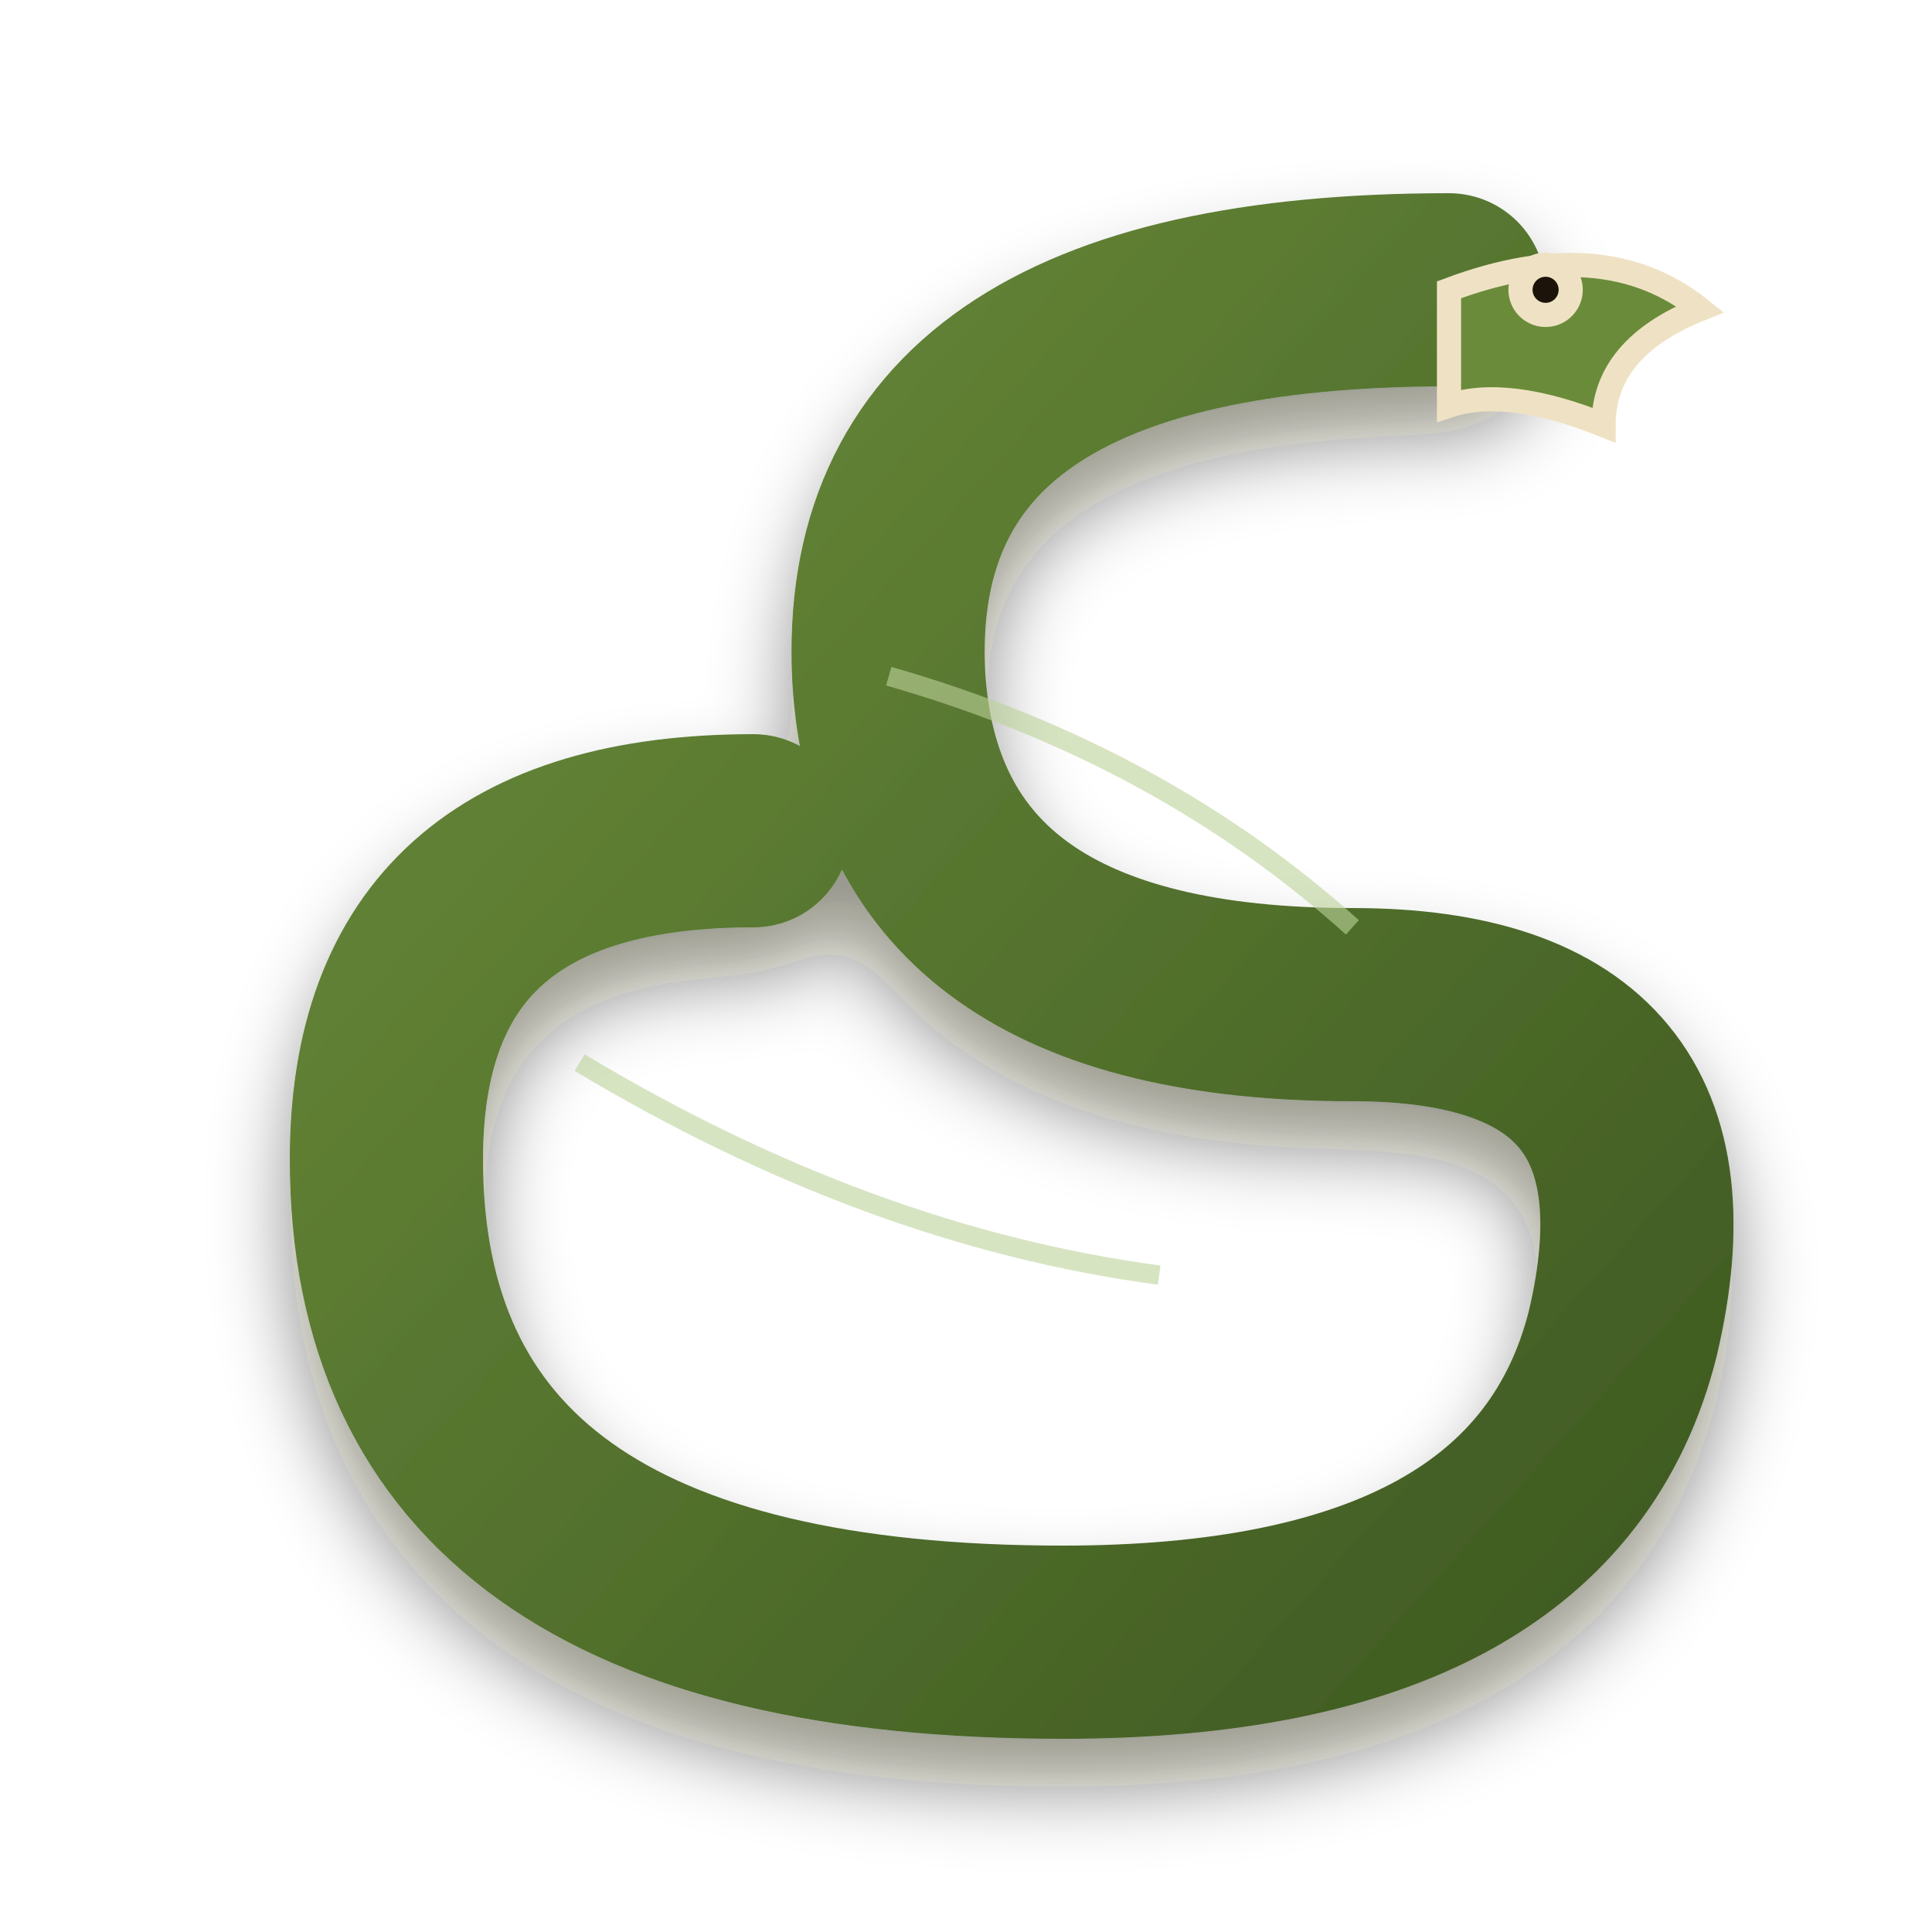
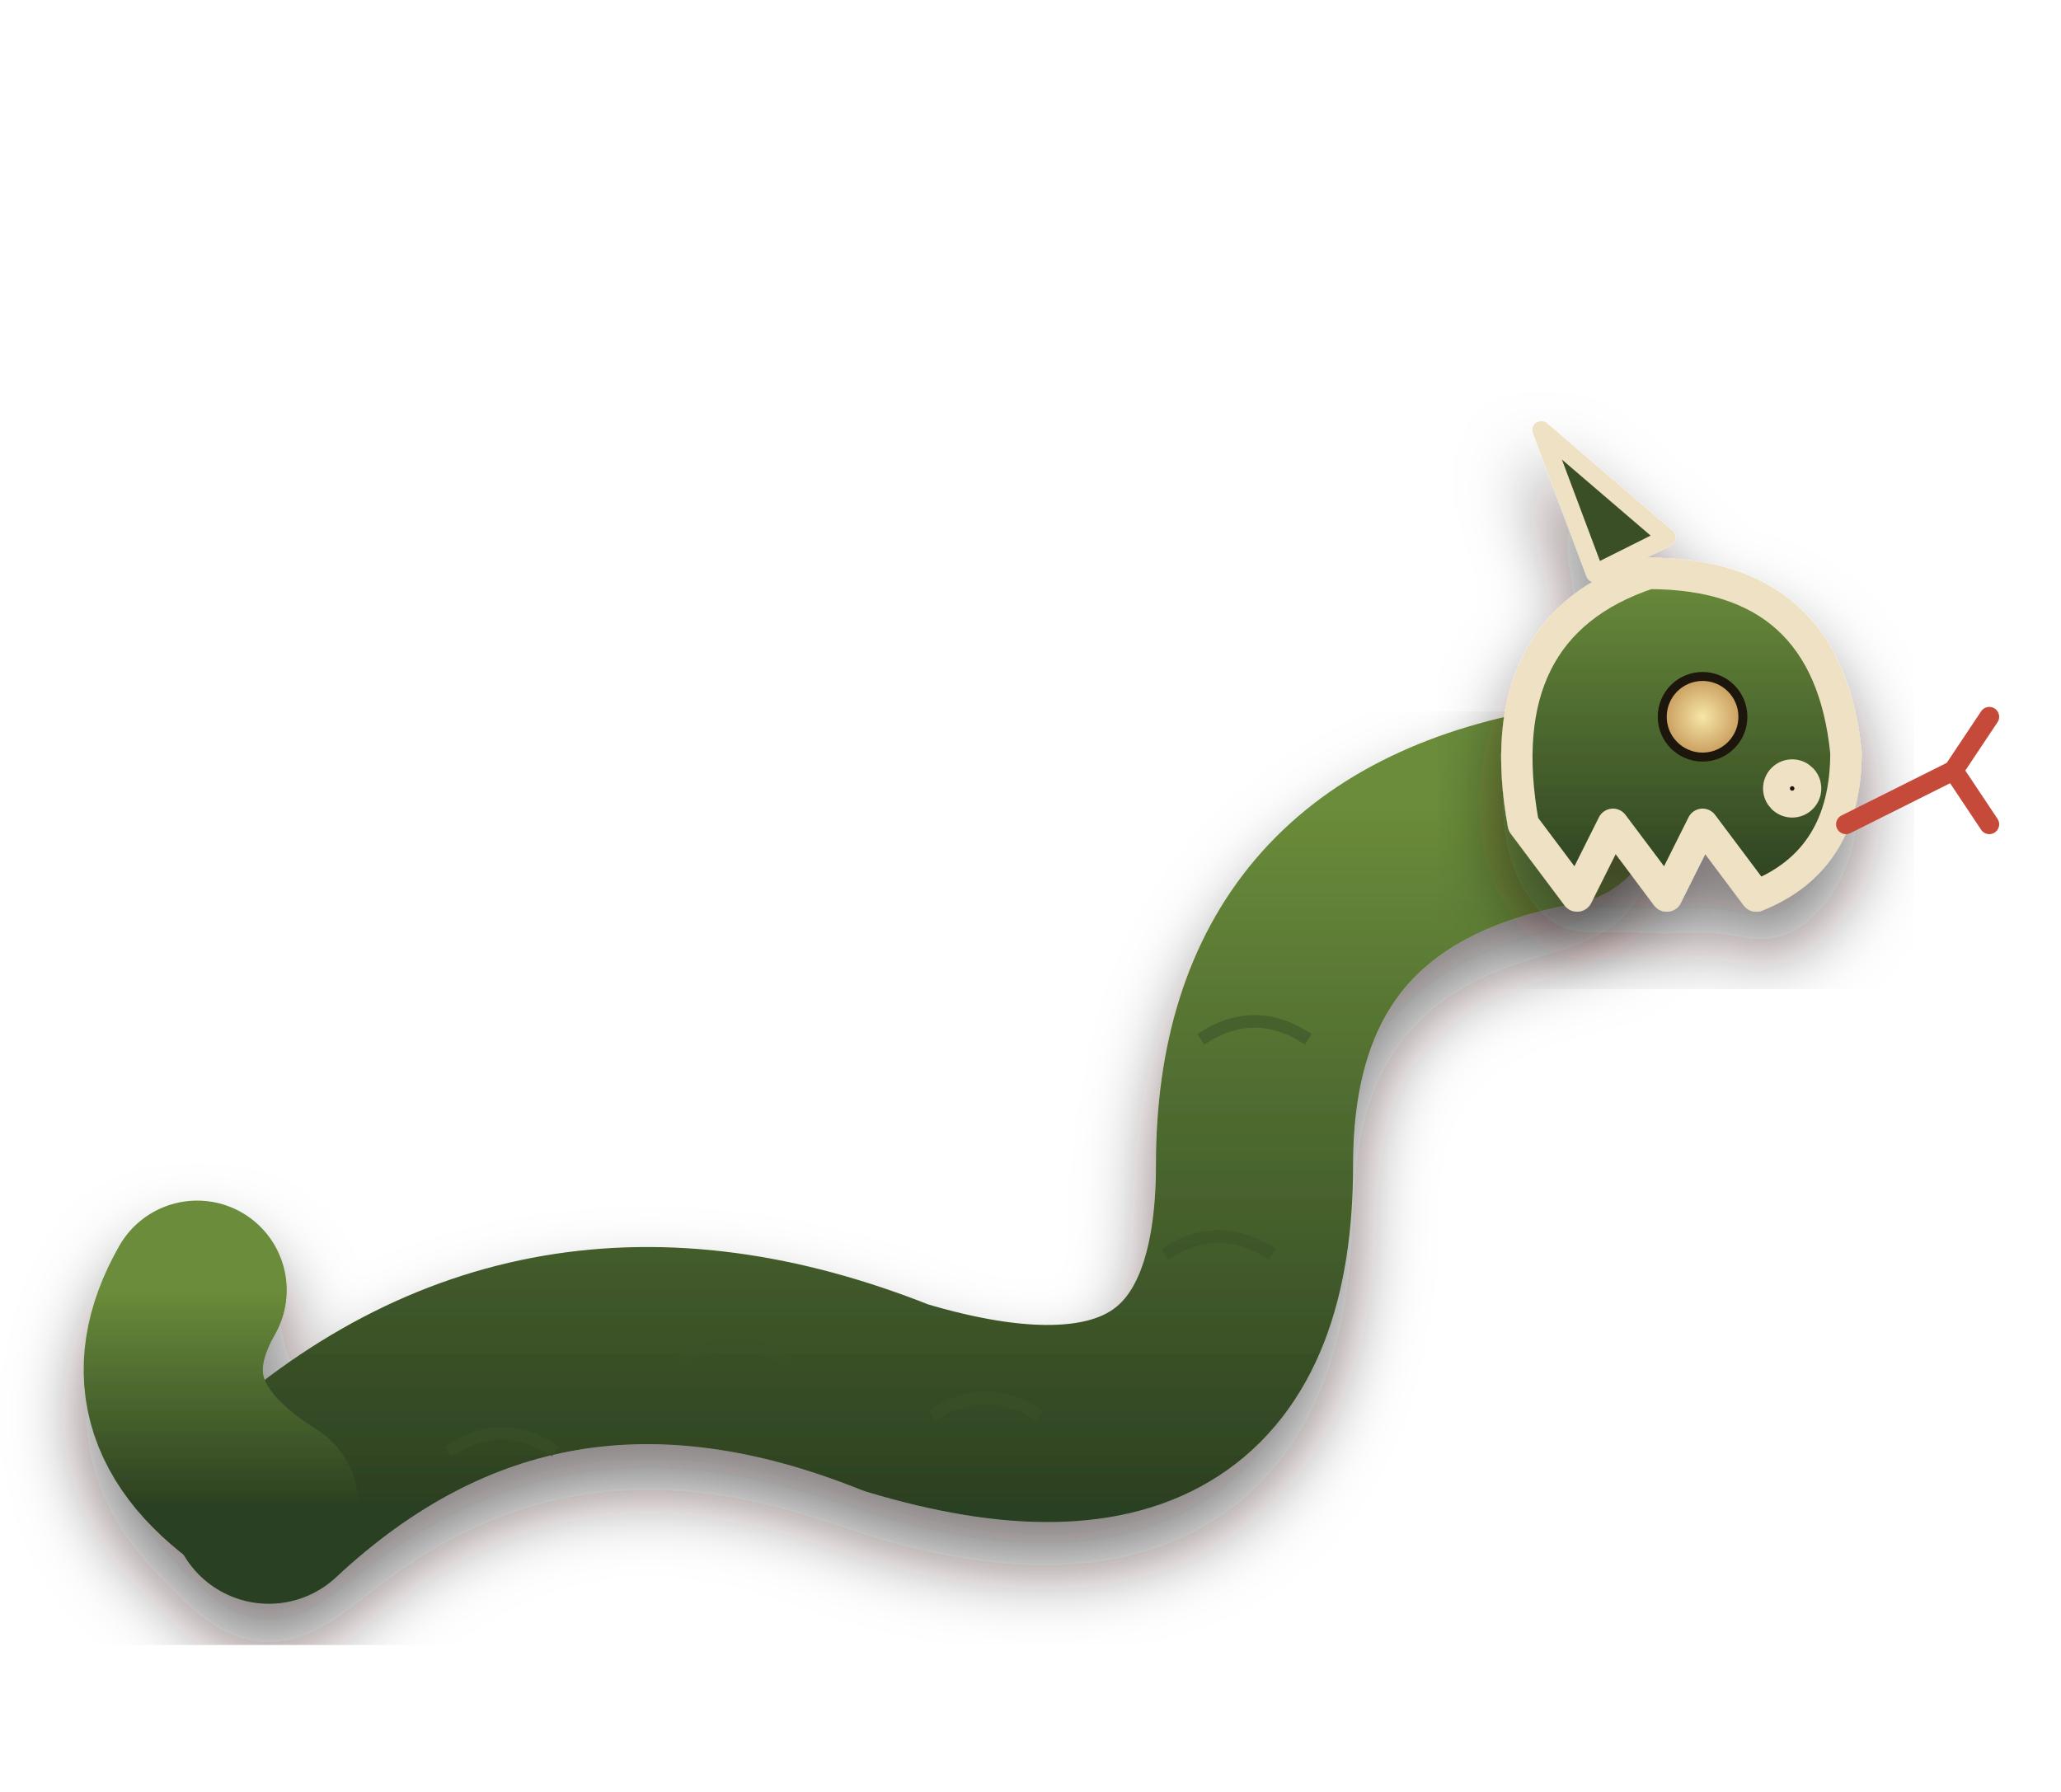
- <svg xmlns="http://www.w3.org/2000/svg" viewBox="0 0 200 200" width="200" height="200">
+ <svg xmlns="http://www.w3.org/2000/svg" viewBox="0 0 230 200" width="230" height="200">
  <defs>
    <filter id="ds" x="-20%" y="-20%" width="140%" height="140%">
-       <feDropShadow dx="0" dy="5" stdDeviation="4" flood-color="#1c140a" flood-opacity="0.45" />
+       <feDropShadow dx="0" dy="5" stdDeviation="4" flood-color="#1c140a" flood-opacity="0.55" />
    </filter>
-     <linearGradient id="sk" x1="0" y1="0" x2="1" y2="1">
+     <linearGradient id="body" x1="0" y1="0" x2="0" y2="1">
      <stop offset="0" stop-color="#6a8c3a" />
-       <stop offset="1" stop-color="#3f5a22" />
+       <stop offset="1" stop-color="#2c4022" />
    </linearGradient>
+     <radialGradient id="eye" cx="0.5" cy="0.5" r="0.5">
+       <stop offset="0" stop-color="#f6e6a8" />
+       <stop offset="1" stop-color="#c79a5a" />
+     </radialGradient>
  </defs>
-   <g filter="url(#ds)" stroke="#efe2c4" stroke-width="3.5" fill="none">
-     <path d="M150 30 Q90 30 92 70 Q94 104 140 104 Q176 104 168 138 Q160 170 110 170 Q40 170 40 120 Q40 86 78 86" stroke="url(#sk)" stroke-width="20" stroke-linecap="round" />
+   <g filter="url(#ds)" stroke="#efe2c4" stroke-width="3.5" stroke-linejoin="round" stroke-linecap="round">
+     <path d="M30 168 Q60 140 100 156 Q140 168 140 130 Q140 96 174 90" stroke="url(#body)" stroke-width="22" fill="none" />
+     <path d="M30 168 Q14 158 22 144" stroke="url(#body)" stroke-width="20" fill="none" />
  </g>
-   <g stroke="#efe2c4" stroke-width="2.5">
-     <path d="M150 30 q16 -6 26 2 q-10 4 -10 12 q-10 -4 -16 -2 Z" fill="#6a8c3a" />
-     <circle cx="160" cy="30" r="2.6" fill="#1c140a" />
+   <g stroke="#3a5028" stroke-width="1.4" fill="none" opacity="0.55">
+     <path d="M50 162 Q56 158 62 162" />
+     <path d="M76 152 Q82 148 88 152" />
+     <path d="M104 158 Q110 154 116 158" />
+     <path d="M130 140 Q136 136 142 140" />
+     <path d="M134 116 Q140 112 146 116" />
  </g>
-   <g stroke="#bcd29a" stroke-width="2" fill="none" opacity="0.6">
-     <path d="M92 70 Q120 78 140 96" />
-     <path d="M60 110 Q90 128 120 132" />
+   <g filter="url(#ds)" stroke="#efe2c4" stroke-width="3.5" stroke-linejoin="round">
+     <path d="M170 92 Q166 70 184 64 Q204 64 206 84 Q206 96 196 100 L190 92 L186 100 L180 92 L176 100 L170 92 Q166 96 170 92 Z" fill="url(#body)" />
+     <path d="M178 64 L172 48 L186 60 Z" fill="#3a5028" stroke="#efe2c4" stroke-width="2" />
+     <circle cx="190" cy="80" r="4.5" fill="url(#eye)" stroke="#1c140a" stroke-width="1" />
+     <circle cx="200" cy="88" r="1.5" fill="#1c140a" />
+   </g>
+   <g stroke="#c64a3a" stroke-width="2.2" fill="none" stroke-linecap="round">
+     <path d="M206 92 L218 86" />
+     <path d="M218 86 L222 80" />
+     <path d="M218 86 L222 92" />
  </g>
</svg>
